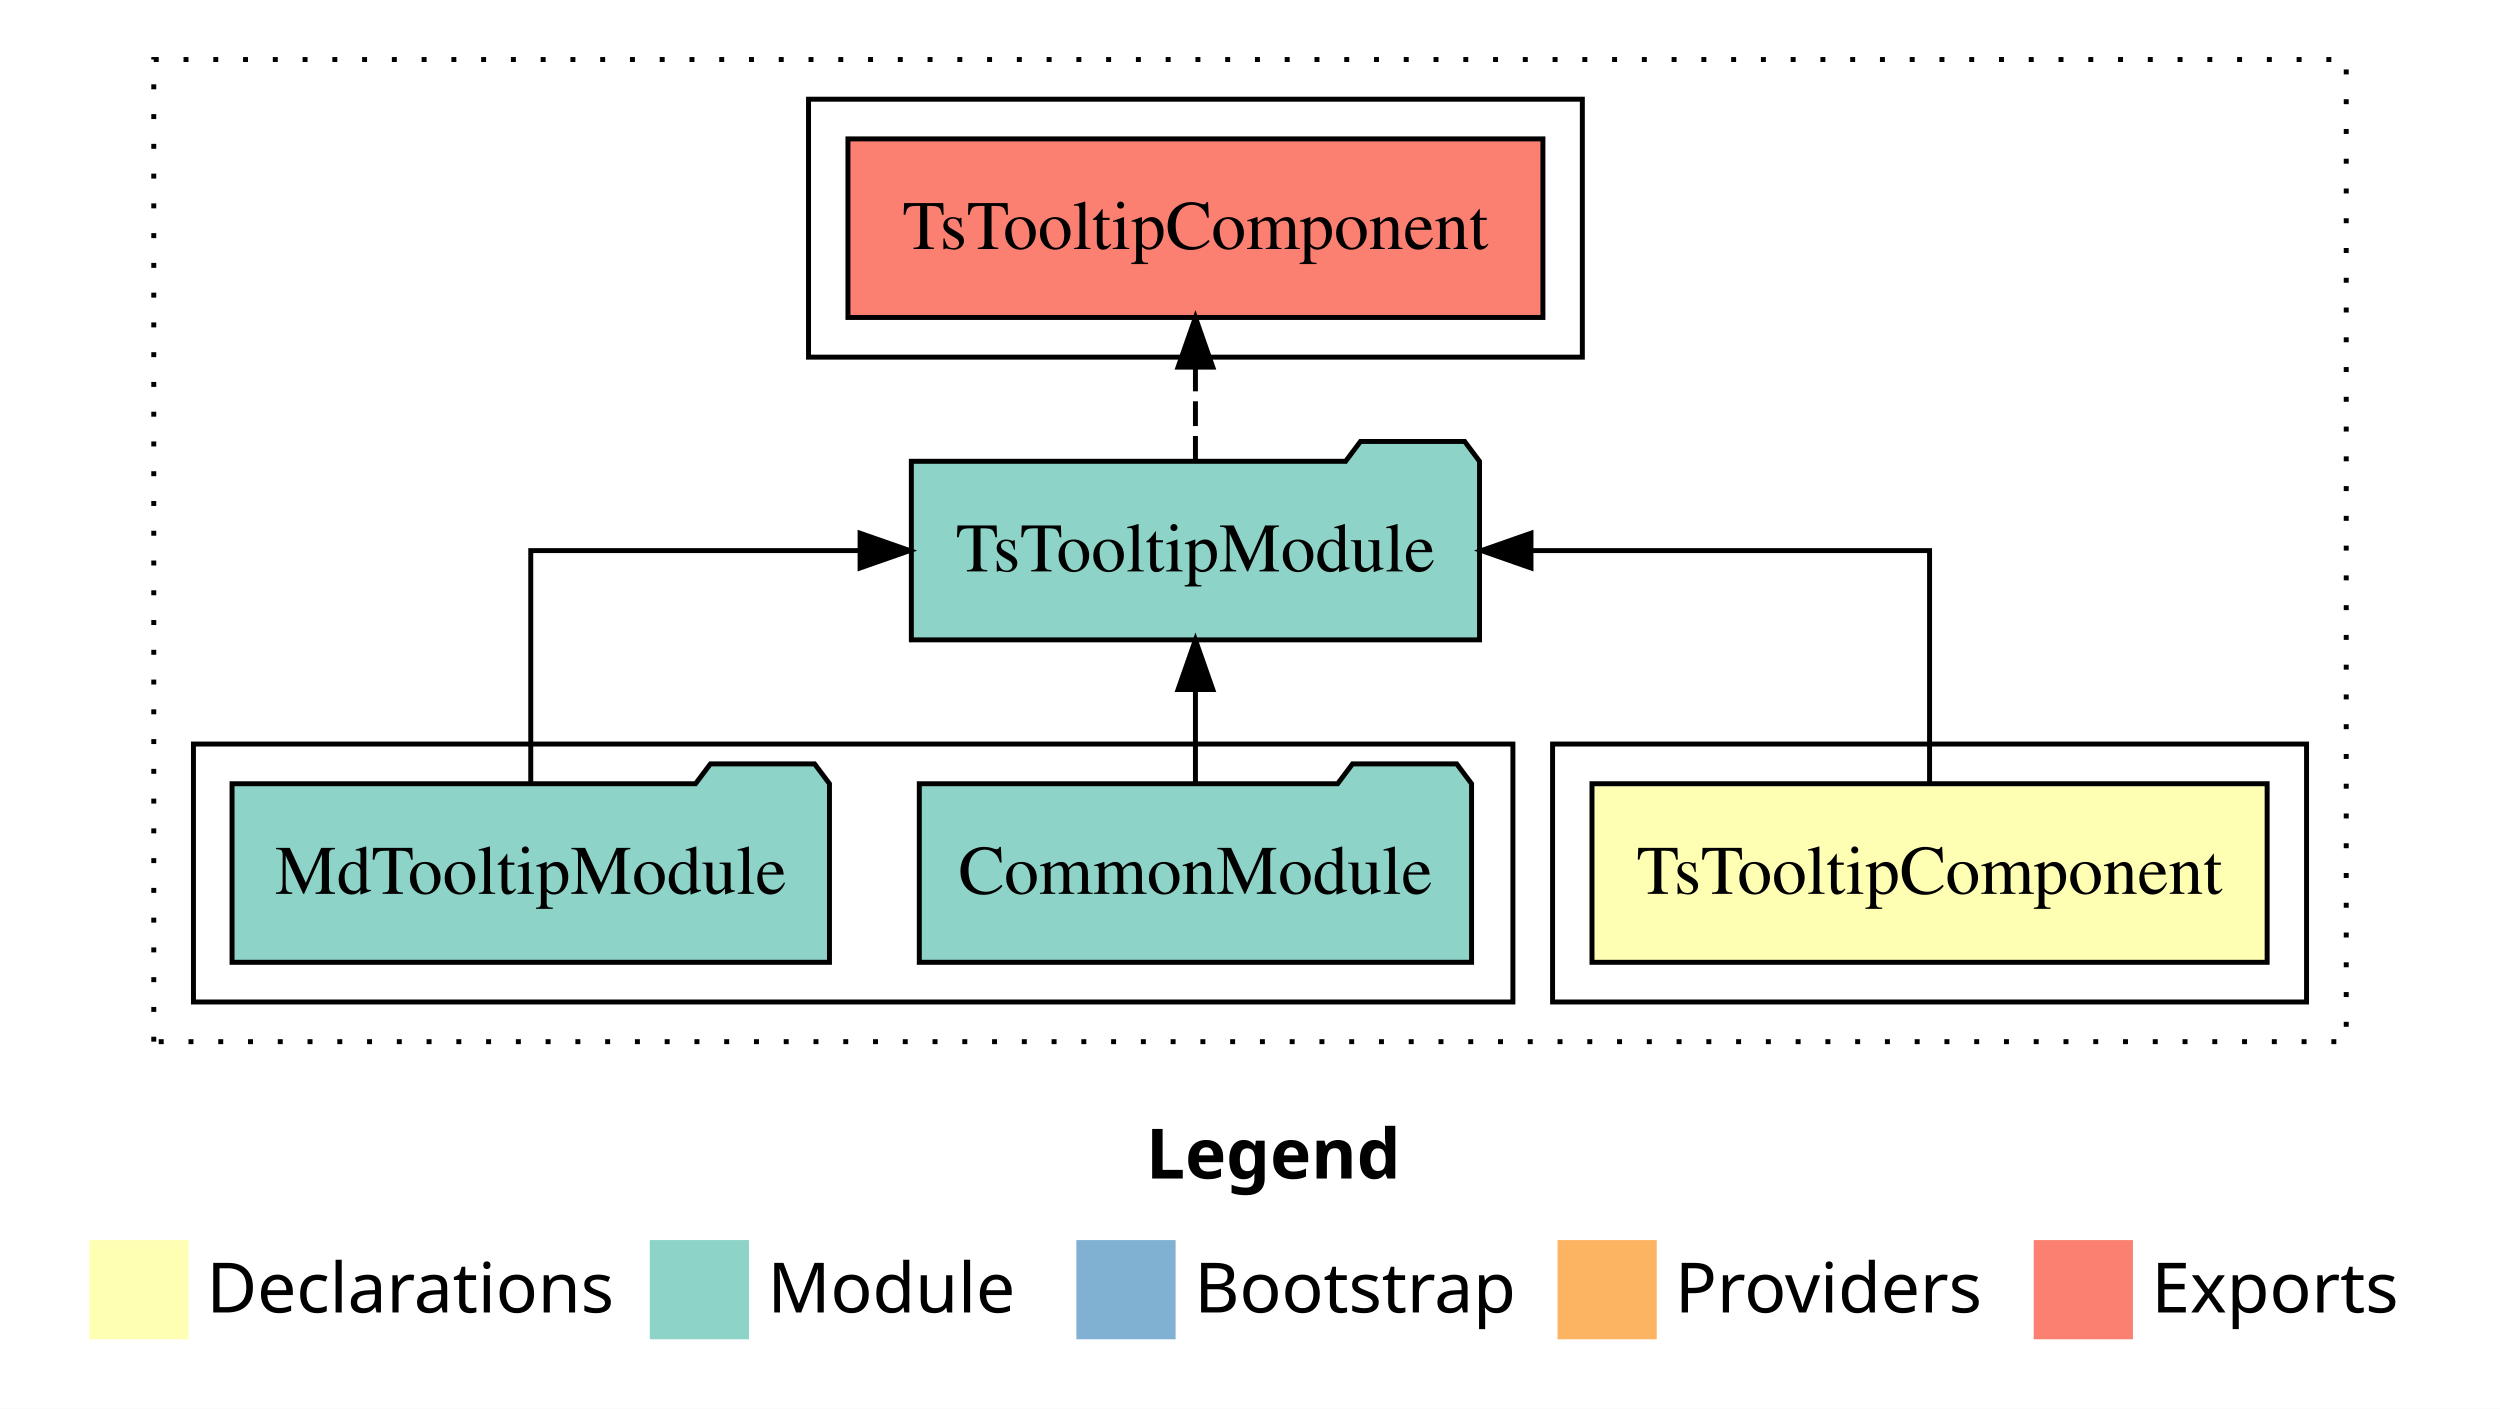
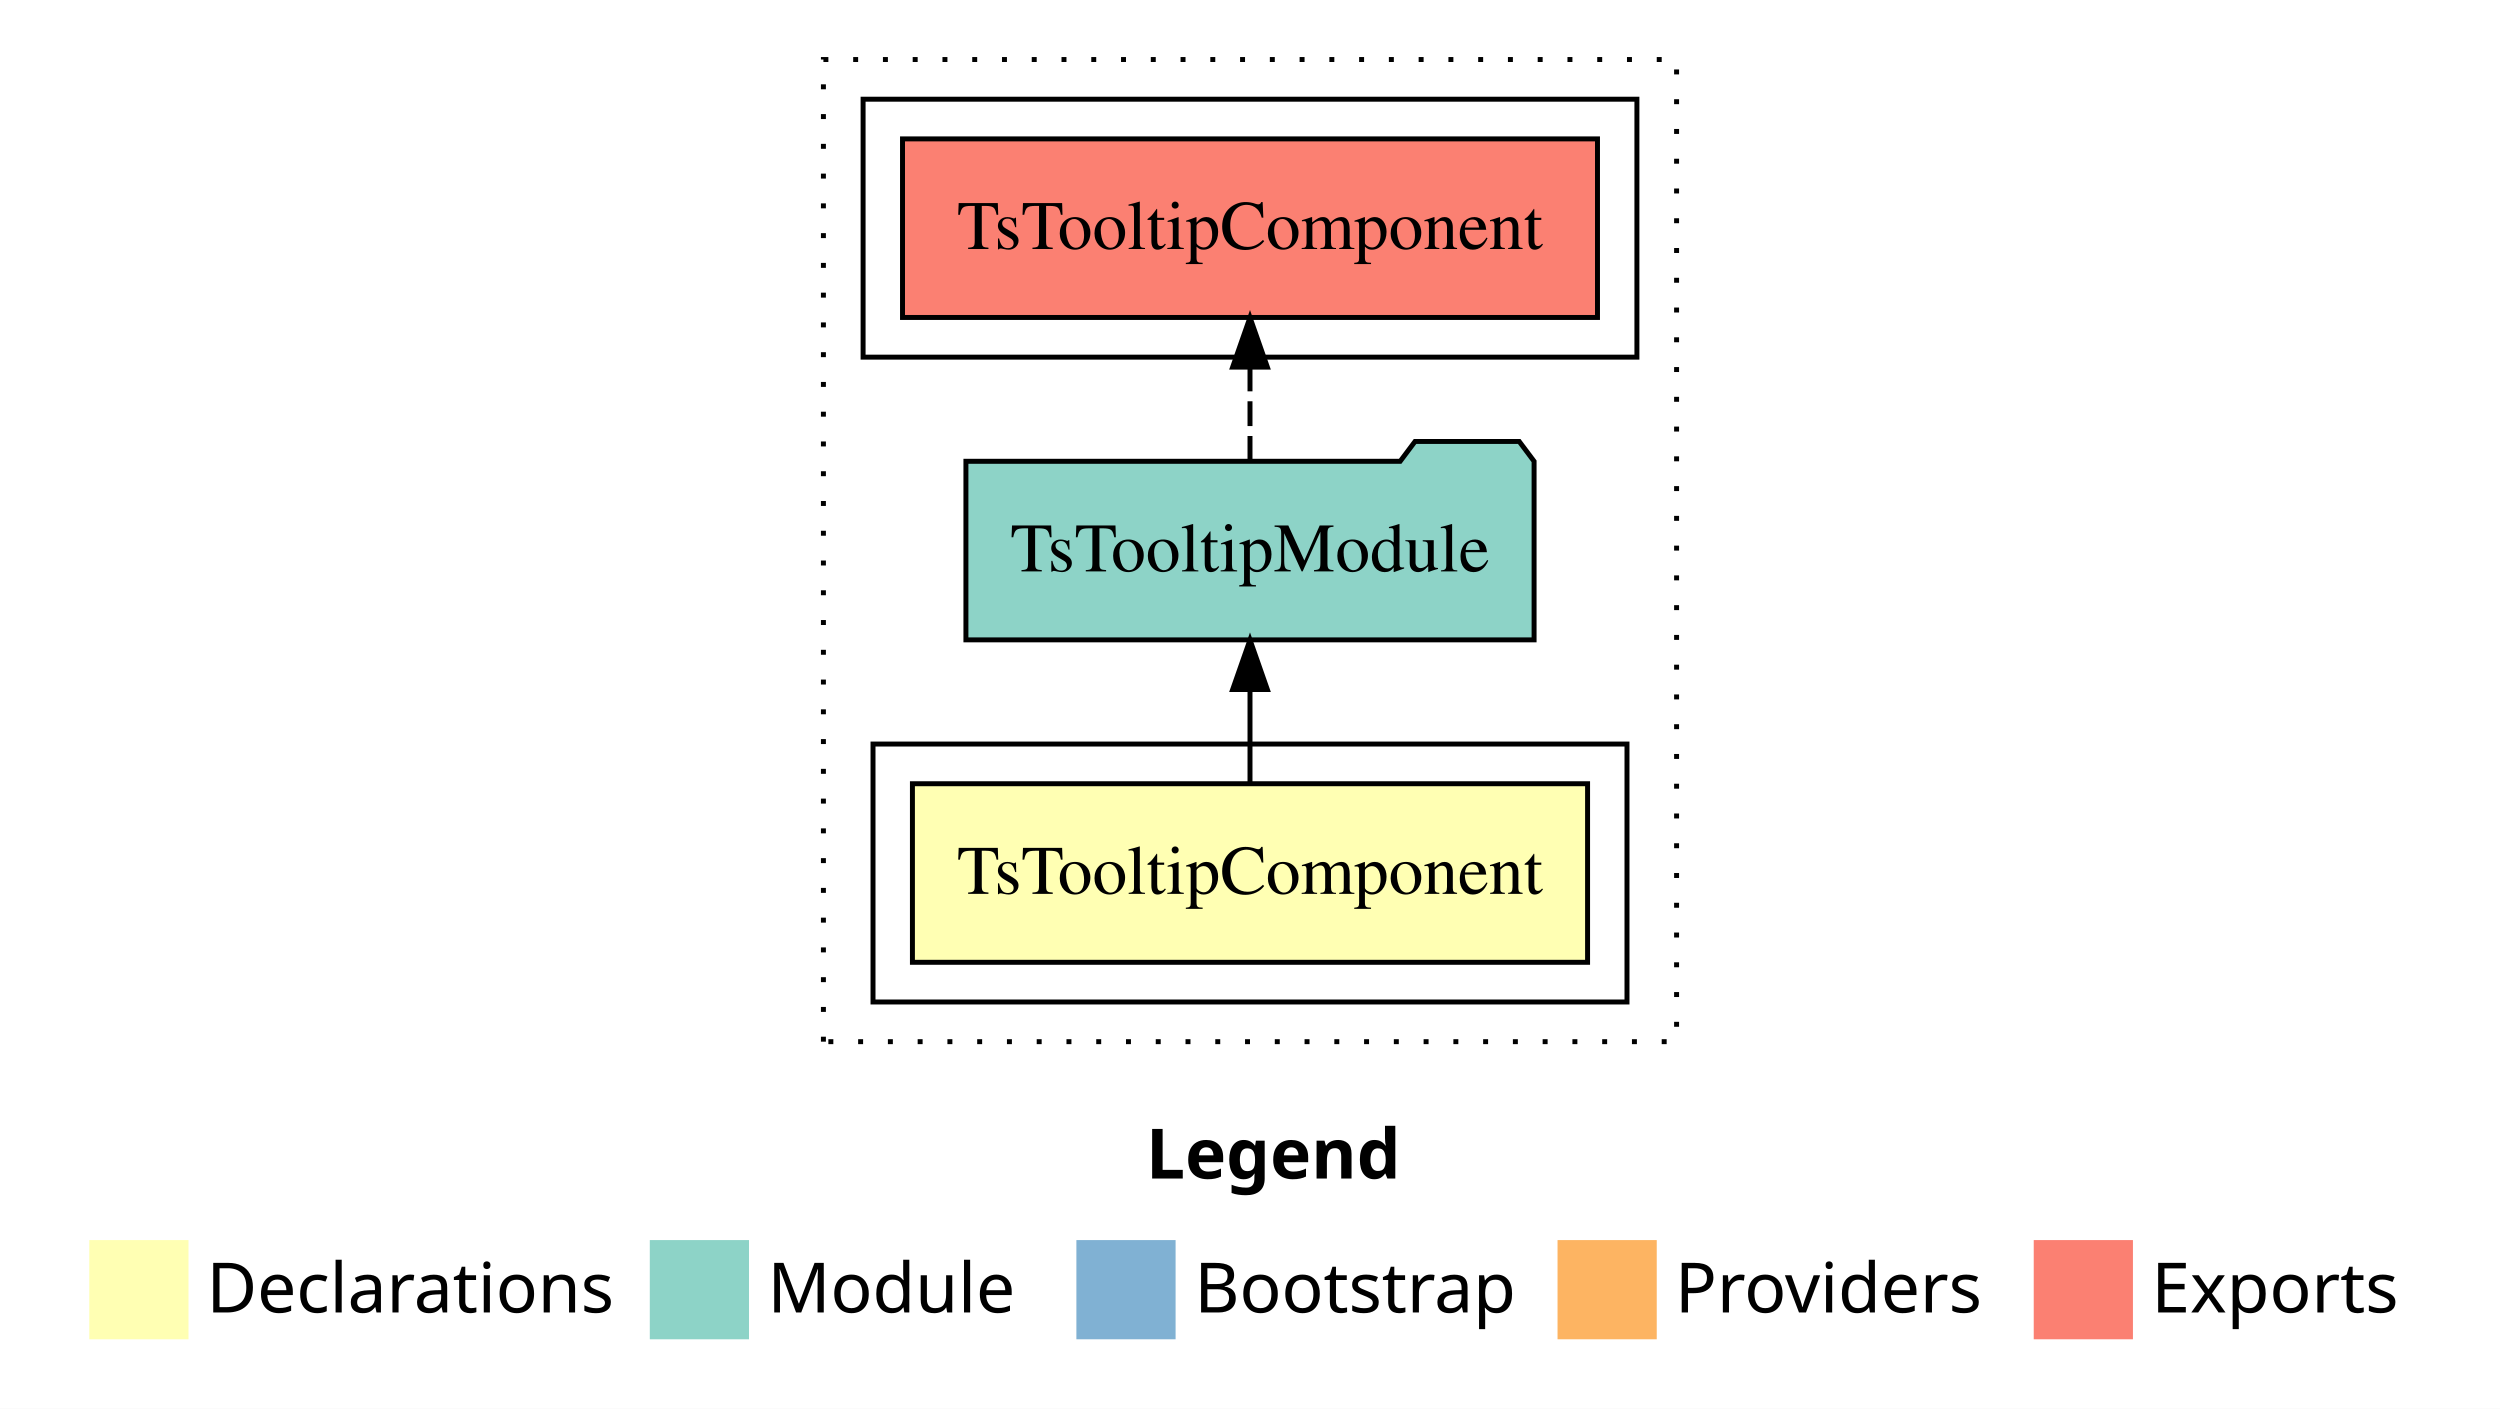
<svg xmlns="http://www.w3.org/2000/svg" width="504pt" height="284pt" viewBox="0.00 0.00 504.00 284.00">
  <g id="graph0" class="graph" transform="scale(1 1) rotate(0) translate(4 280)">
    <polygon fill="#ffffff" stroke="transparent" points="-4,4 -4,-280 500,-280 500,4 -4,4" />
    <text text-anchor="start" x="227.009" y="-42.4" font-family="sans-serif" font-weight="bold" font-size="14.00" fill="#000000">Legend</text>
    <polygon fill="#ffffb3" stroke="transparent" points="14,-10 14,-30 34,-30 34,-10 14,-10" />
    <text text-anchor="start" x="37.629" y="-15.4" font-family="sans-serif" font-size="14.00" fill="#000000">  Declarations</text>
    <polygon fill="#8dd3c7" stroke="transparent" points="127,-10 127,-30 147,-30 147,-10 127,-10" />
    <text text-anchor="start" x="150.725" y="-15.4" font-family="sans-serif" font-size="14.00" fill="#000000">  Module</text>
    <polygon fill="#80b1d3" stroke="transparent" points="213,-10 213,-30 233,-30 233,-10 213,-10" />
    <text text-anchor="start" x="236.781" y="-15.4" font-family="sans-serif" font-size="14.00" fill="#000000">  Bootstrap</text>
    <polygon fill="#fdb462" stroke="transparent" points="310,-10 310,-30 330,-30 330,-10 310,-10" />
    <text text-anchor="start" x="333.673" y="-15.4" font-family="sans-serif" font-size="14.00" fill="#000000">  Providers</text>
    <polygon fill="#fb8072" stroke="transparent" points="406,-10 406,-30 426,-30 426,-10 406,-10" />
    <text text-anchor="start" x="429.726" y="-15.4" font-family="sans-serif" font-size="14.00" fill="#000000">  Exports</text>
    <g id="clust1" class="cluster">
-       <polygon fill="none" stroke="#000000" stroke-dasharray="1,5" points="27,-70 27,-268 469,-268 469,-70 27,-70" />
+       <polygon fill="none" stroke="#000000" stroke-dasharray="1,5" points="162,-70 162,-268 334,-268 334,-70 162,-70" />
    </g>
    <g id="clust2" class="cluster">
-       <polygon fill="none" stroke="#000000" points="309,-78 309,-130 461,-130 461,-78 309,-78" />
-     </g>
-     <g id="clust4" class="cluster">
-       <polygon fill="none" stroke="#000000" points="35,-78 35,-130 301,-130 301,-78 35,-78" />
+       <polygon fill="none" stroke="#000000" points="172,-78 172,-130 324,-130 324,-78 172,-78" />
    </g>
    <g id="clust5" class="cluster">
-       <polygon fill="none" stroke="#000000" points="159,-208 159,-260 315,-260 315,-208 159,-208" />
+       <polygon fill="none" stroke="#000000" points="170,-208 170,-260 326,-260 326,-208 170,-208" />
    </g>
    <g id="node1" class="node">
-       <polygon fill="#ffffb3" stroke="#000000" points="453.055,-122 316.945,-122 316.945,-86 453.055,-86 453.055,-122" />
-       <text text-anchor="middle" x="385" y="-99.8" font-family="Times,serif" font-size="14.00" fill="#000000">TsTooltipComponent</text>
+       <polygon fill="#ffffb3" stroke="#000000" points="316.055,-122 179.945,-122 179.945,-86 316.055,-86 316.055,-122" />
+       <text text-anchor="middle" x="248" y="-99.8" font-family="Times,serif" font-size="14.00" fill="#000000">TsTooltipComponent</text>
    </g>
    <g id="node2" class="node">
-       <polygon fill="#8dd3c7" stroke="#000000" points="294.272,-187 291.272,-191 270.272,-191 267.272,-187 179.728,-187 179.728,-151 294.272,-151 294.272,-187" />
-       <text text-anchor="middle" x="237" y="-164.8" font-family="Times,serif" font-size="14.00" fill="#000000">TsTooltipModule</text>
+       <polygon fill="#8dd3c7" stroke="#000000" points="305.272,-187 302.272,-191 281.272,-191 278.272,-187 190.728,-187 190.728,-151 305.272,-151 305.272,-187" />
+       <text text-anchor="middle" x="248" y="-164.8" font-family="Times,serif" font-size="14.00" fill="#000000">TsTooltipModule</text>
    </g>
    <g id="edge1" class="edge">
-       <path fill="none" stroke="#000000" d="M385,-122.106C385,-141.339 385,-169 385,-169 385,-169 304.644,-169 304.644,-169" />
-       <polygon fill="#000000" stroke="#000000" points="304.644,-165.5 294.644,-169 304.644,-172.5 304.644,-165.5" />
-     </g>
-     <g id="node5" class="node">
-       <polygon fill="#fb8072" stroke="#000000" points="307.054,-252 166.946,-252 166.946,-216 307.054,-216 307.054,-252" />
-       <text text-anchor="middle" x="237" y="-229.8" font-family="Times,serif" font-size="14.00" fill="#000000">TsTooltipComponent </text>
-     </g>
-     <g id="edge4" class="edge">
-       <path fill="none" stroke="#000000" stroke-dasharray="5,2" d="M237,-187.106C237,-187.106 237,-205.991 237,-205.991" />
-       <polygon fill="#000000" stroke="#000000" points="233.5,-205.991 237,-215.991 240.5,-205.991 233.5,-205.991" />
+       <path fill="none" stroke="#000000" d="M248,-122.106C248,-122.106 248,-140.991 248,-140.991" />
+       <polygon fill="#000000" stroke="#000000" points="244.5,-140.991 248,-150.991 251.5,-140.991 244.5,-140.991" />
    </g>
    <g id="node3" class="node">
-       <polygon fill="#8dd3c7" stroke="#000000" points="292.668,-122 289.668,-126 268.668,-126 265.668,-122 181.332,-122 181.332,-86 292.668,-86 292.668,-122" />
-       <text text-anchor="middle" x="237" y="-99.8" font-family="Times,serif" font-size="14.00" fill="#000000">CommonModule</text>
+       <polygon fill="#fb8072" stroke="#000000" points="318.054,-252 177.946,-252 177.946,-216 318.054,-216 318.054,-252" />
+       <text text-anchor="middle" x="248" y="-229.8" font-family="Times,serif" font-size="14.00" fill="#000000">TsTooltipComponent </text>
    </g>
    <g id="edge2" class="edge">
-       <path fill="none" stroke="#000000" d="M237,-122.106C237,-122.106 237,-140.991 237,-140.991" />
-       <polygon fill="#000000" stroke="#000000" points="233.5,-140.991 237,-150.991 240.5,-140.991 233.5,-140.991" />
-     </g>
-     <g id="node4" class="node">
-       <polygon fill="#8dd3c7" stroke="#000000" points="163.219,-122 160.219,-126 139.219,-126 136.219,-122 42.781,-122 42.781,-86 163.219,-86 163.219,-122" />
-       <text text-anchor="middle" x="103" y="-99.8" font-family="Times,serif" font-size="14.00" fill="#000000">MdTooltipModule</text>
-     </g>
-     <g id="edge3" class="edge">
-       <path fill="none" stroke="#000000" d="M103,-122.106C103,-141.339 103,-169 103,-169 103,-169 169.394,-169 169.394,-169" />
-       <polygon fill="#000000" stroke="#000000" points="169.394,-172.5 179.394,-169 169.394,-165.5 169.394,-172.5" />
+       <path fill="none" stroke="#000000" stroke-dasharray="5,2" d="M248,-187.106C248,-187.106 248,-205.991 248,-205.991" />
+       <polygon fill="#000000" stroke="#000000" points="244.5,-205.991 248,-215.991 251.5,-205.991 244.5,-205.991" />
    </g>
  </g>
</svg>
